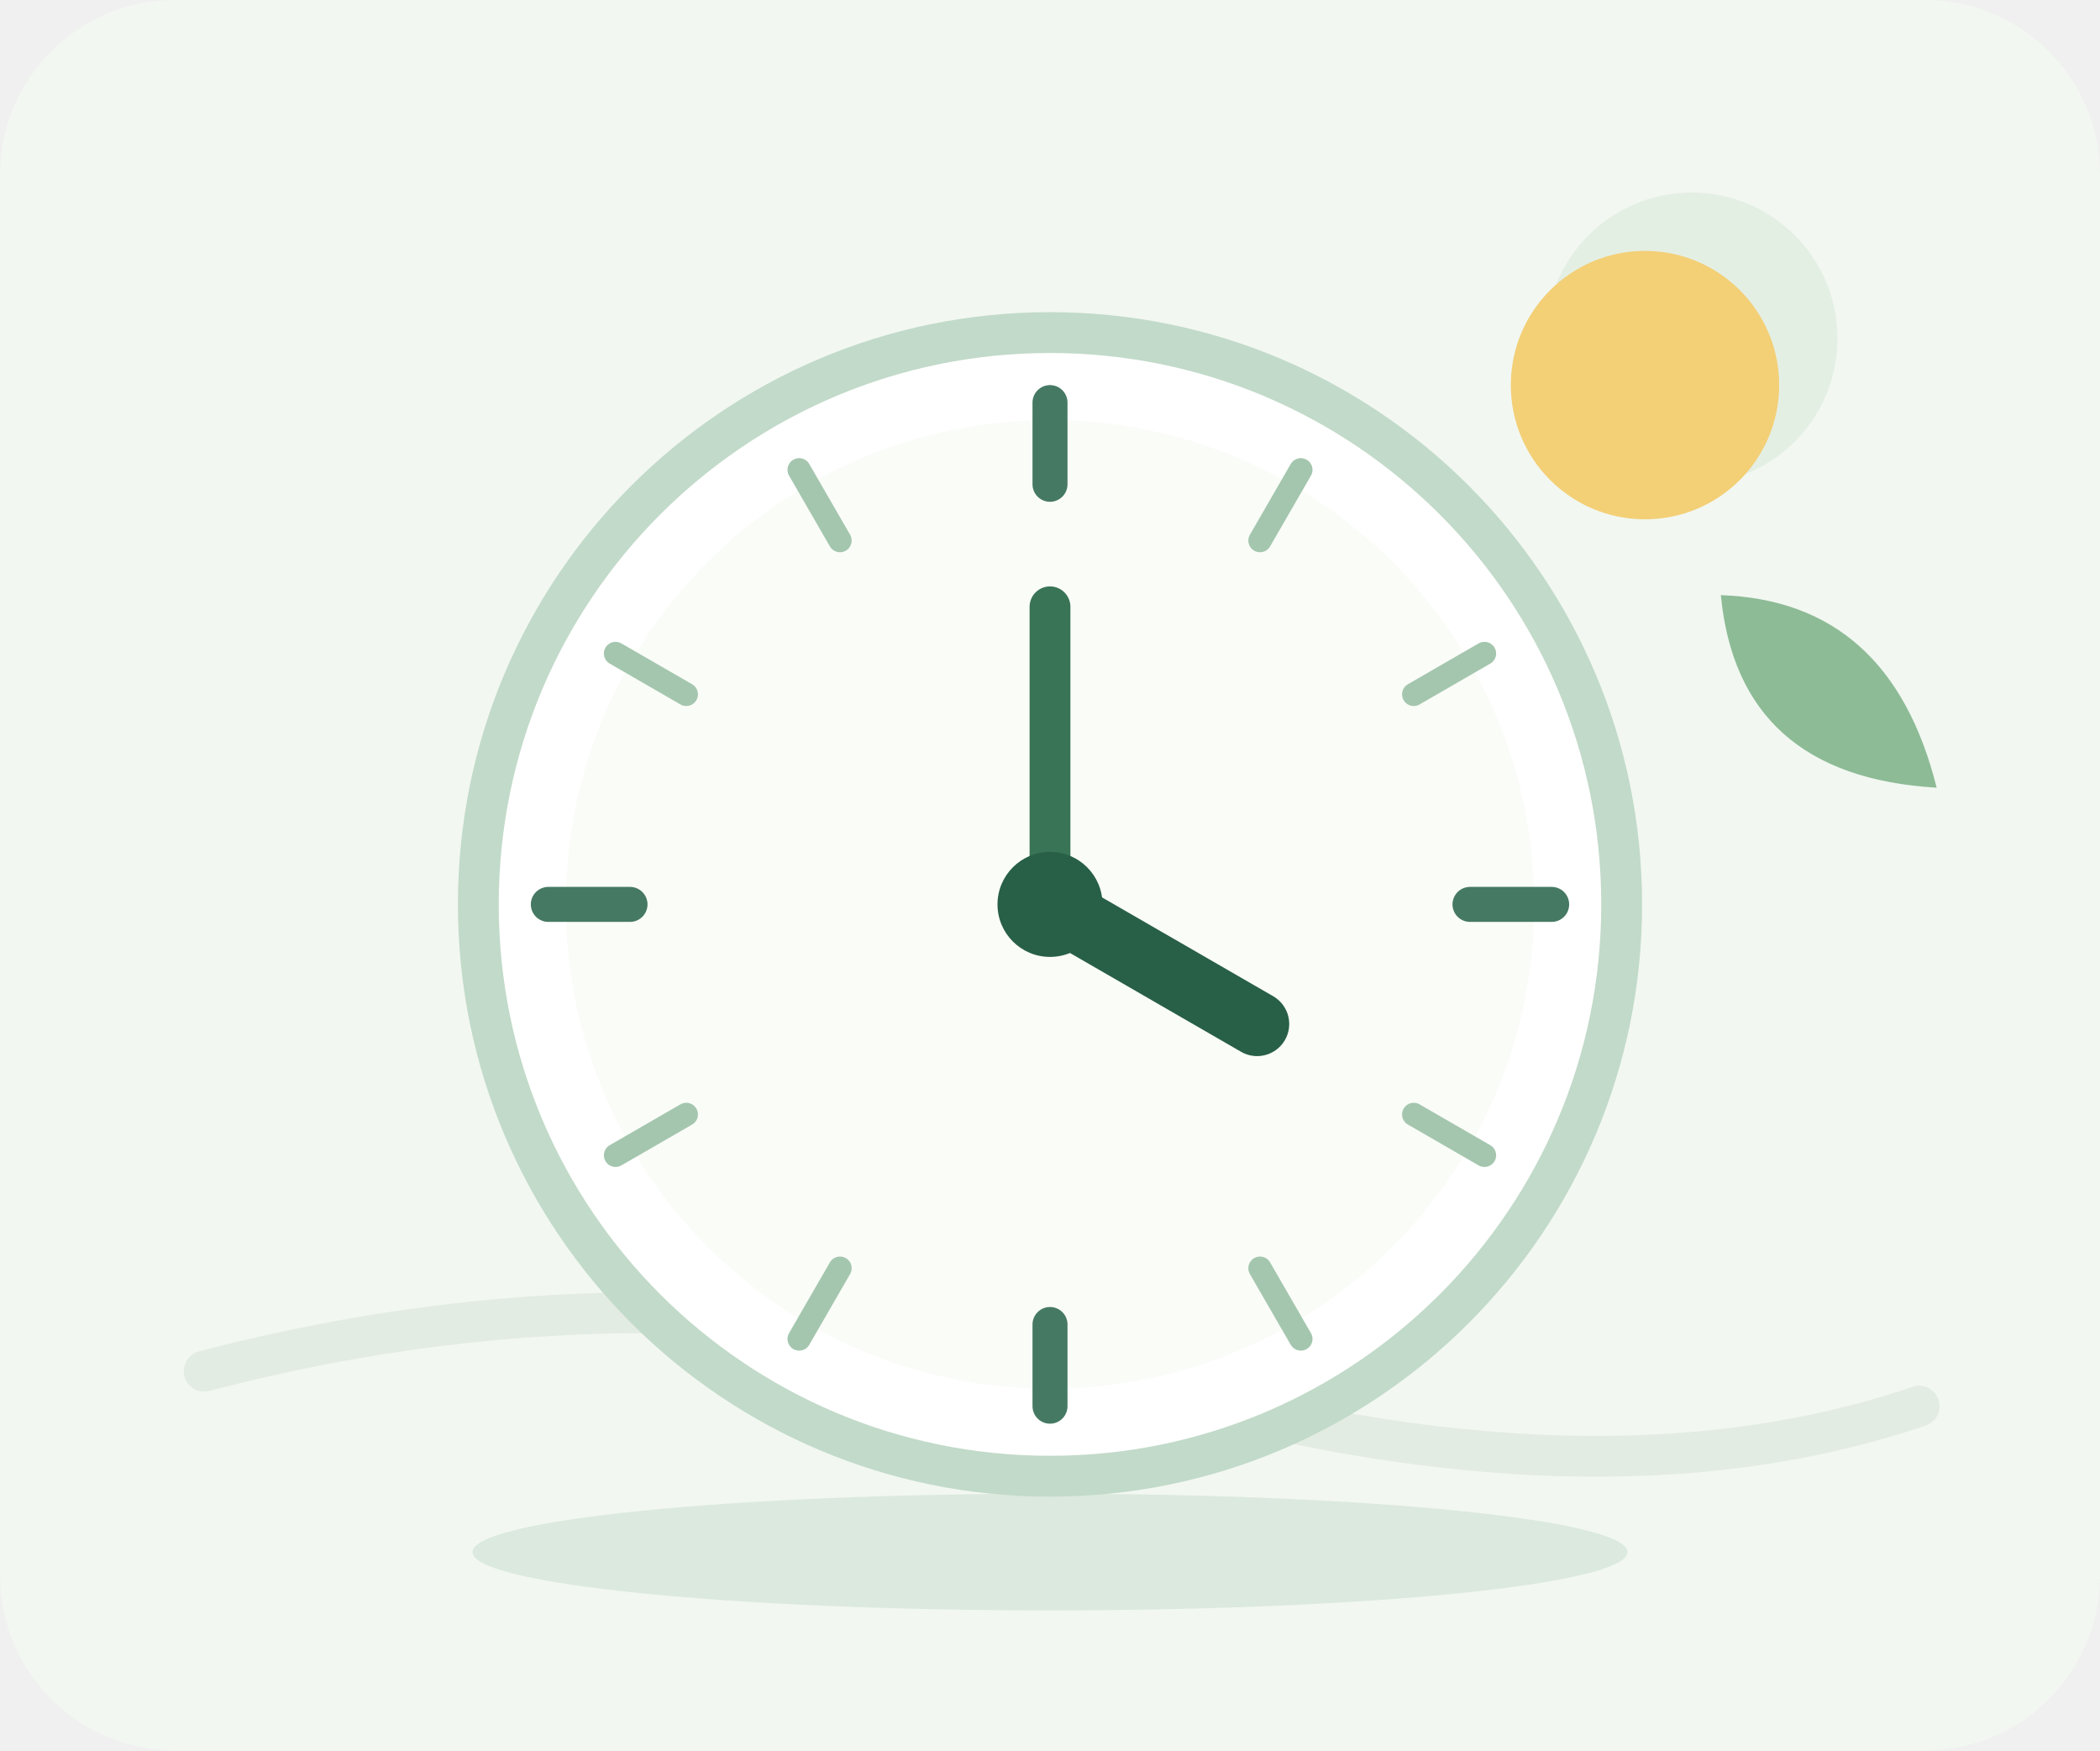
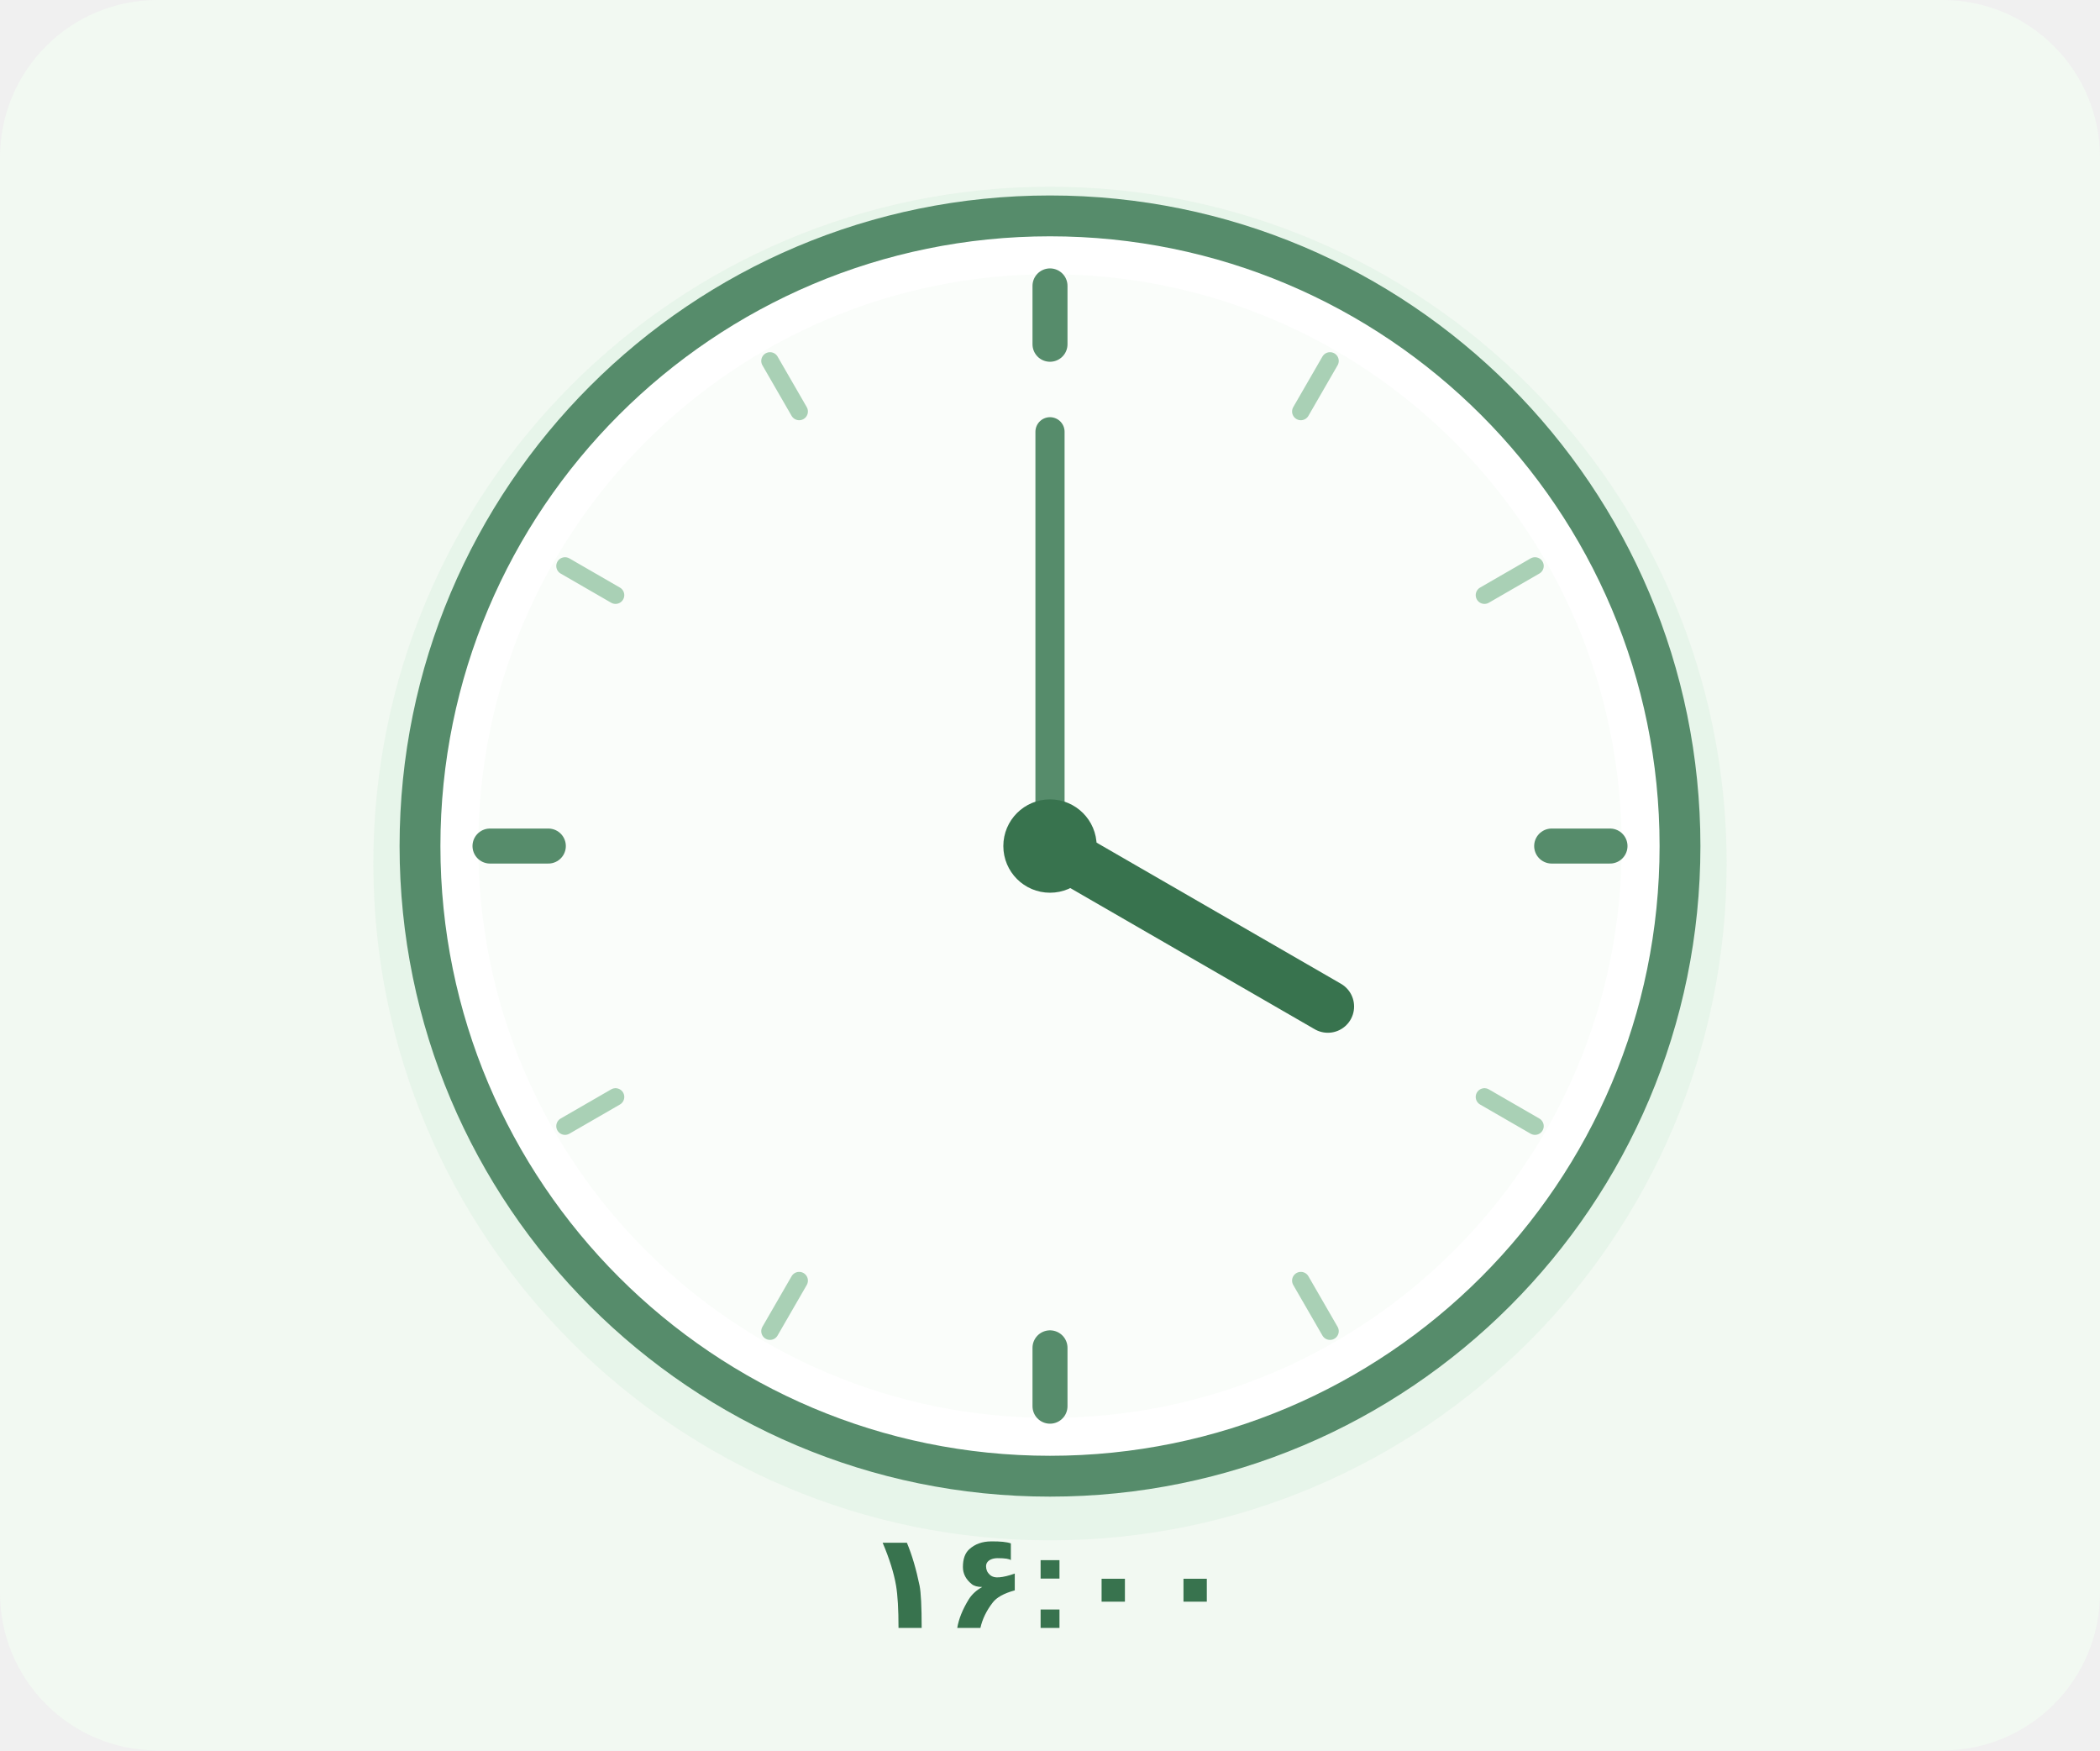
- <svg xmlns="http://www.w3.org/2000/svg" viewBox="0 0 360 300" role="img">
-   <rect width="360" height="300" rx="30" fill="#F2F7F1" />
-   <circle cx="290" cy="58" r="25" fill="#E4EFE4" />
-   <path d="M35 235Q115 214 194 237T329 241" fill="none" stroke="#E3ECE2" stroke-width="7" stroke-linecap="round" />
-   <ellipse cx="180" cy="266" rx="99" ry="10" fill="#DCE9DE" />
-   <circle cx="180" cy="155" r="98" fill="#FFFFFF" stroke="#C2DAC9" stroke-width="7" />
-   <circle cx="180" cy="155" r="83" fill="#FAFCF8" />
-   <line x1="180" y1="69" x2="180" y2="83" stroke="#457963" stroke-width="6" stroke-linecap="round" transform="rotate(0 180 155)" />
-   <line x1="180" y1="69" x2="180" y2="83" stroke="#A4C6AE" stroke-width="4" stroke-linecap="round" transform="rotate(30 180 155)" />
-   <line x1="180" y1="69" x2="180" y2="83" stroke="#A4C6AE" stroke-width="4" stroke-linecap="round" transform="rotate(60 180 155)" />
-   <line x1="180" y1="69" x2="180" y2="83" stroke="#457963" stroke-width="6" stroke-linecap="round" transform="rotate(90 180 155)" />
-   <line x1="180" y1="69" x2="180" y2="83" stroke="#A4C6AE" stroke-width="4" stroke-linecap="round" transform="rotate(120 180 155)" />
-   <line x1="180" y1="69" x2="180" y2="83" stroke="#A4C6AE" stroke-width="4" stroke-linecap="round" transform="rotate(150 180 155)" />
-   <line x1="180" y1="69" x2="180" y2="83" stroke="#457963" stroke-width="6" stroke-linecap="round" transform="rotate(180 180 155)" />
-   <line x1="180" y1="69" x2="180" y2="83" stroke="#A4C6AE" stroke-width="4" stroke-linecap="round" transform="rotate(210 180 155)" />
-   <line x1="180" y1="69" x2="180" y2="83" stroke="#A4C6AE" stroke-width="4" stroke-linecap="round" transform="rotate(240 180 155)" />
-   <line x1="180" y1="69" x2="180" y2="83" stroke="#457963" stroke-width="6" stroke-linecap="round" transform="rotate(270 180 155)" />
-   <line x1="180" y1="69" x2="180" y2="83" stroke="#A4C6AE" stroke-width="4" stroke-linecap="round" transform="rotate(300 180 155)" />
-   <line x1="180" y1="69" x2="180" y2="83" stroke="#A4C6AE" stroke-width="4" stroke-linecap="round" transform="rotate(330 180 155)" />
-   <path d="M180 155V104" stroke="#397457" stroke-width="7" stroke-linecap="round" />
-   <path d="M180 155V114" stroke="#285F47" stroke-width="11" stroke-linecap="round" transform="rotate(120 180 155)" />
-   <circle cx="180" cy="155" r="9" fill="#285F47" />
-   <circle cx="282" cy="66" r="23" fill="#F3CF76" />
-   <path d="M295 102q29 1 37 33q-34-2-37-33Z" fill="#8DBB96" />
+ <svg xmlns="http://www.w3.org/2000/svg" viewBox="0 0 360 300" role="img" aria-label="۱۶:۰۰">
+   <rect width="360" height="300" rx="27" fill="#F2F9F2" />
+   <circle cx="180" cy="148" r="116" fill="#E2F2E6" opacity=".65" />
+   <circle cx="180" cy="145" r="108" fill="#FFFFFF" stroke="#568C6B" stroke-width="7" />
+   <circle cx="180" cy="145" r="98" fill="#FAFDFA" />
+   <line x1="180.00" y1="59.00" x2="180.00" y2="49.00" stroke="#568C6B" stroke-width="6" stroke-linecap="round" />
+   <line x1="223.00" y1="70.52" x2="228.00" y2="61.86" stroke="#A9D0B5" stroke-width="3" stroke-linecap="round" />
+   <line x1="254.48" y1="102.00" x2="263.14" y2="97.00" stroke="#A9D0B5" stroke-width="3" stroke-linecap="round" />
+   <line x1="266.00" y1="145.00" x2="276.00" y2="145.00" stroke="#568C6B" stroke-width="6" stroke-linecap="round" />
+   <line x1="254.48" y1="188.00" x2="263.14" y2="193.00" stroke="#A9D0B5" stroke-width="3" stroke-linecap="round" />
+   <line x1="223.00" y1="219.48" x2="228.00" y2="228.14" stroke="#A9D0B5" stroke-width="3" stroke-linecap="round" />
+   <line x1="180.00" y1="231.00" x2="180.00" y2="241.00" stroke="#568C6B" stroke-width="6" stroke-linecap="round" />
+   <line x1="137.00" y1="219.48" x2="132.00" y2="228.14" stroke="#A9D0B5" stroke-width="3" stroke-linecap="round" />
+   <line x1="105.52" y1="188.00" x2="96.86" y2="193.00" stroke="#A9D0B5" stroke-width="3" stroke-linecap="round" />
+   <line x1="94.00" y1="145.00" x2="84.00" y2="145.00" stroke="#568C6B" stroke-width="6" stroke-linecap="round" />
+   <line x1="105.52" y1="102.00" x2="96.86" y2="97.00" stroke="#A9D0B5" stroke-width="3" stroke-linecap="round" />
+   <line x1="137.00" y1="70.52" x2="132.00" y2="61.86" stroke="#A9D0B5" stroke-width="3" stroke-linecap="round" />
+   <line x1="180" y1="145" x2="180" y2="74" stroke="#568C6B" stroke-width="5" stroke-linecap="round" />
+   <line x1="180" y1="145" x2="227.63" y2="172.50" stroke="#38734E" stroke-width="9" stroke-linecap="round" />
+   <circle cx="180" cy="145" r="8" fill="#38734E" />
+   <text x="180" y="279" text-anchor="middle" font-family="Tahoma,Arial,sans-serif" fill="#38734E" font-size="23" font-weight="bold">۱۶:۰۰</text>
</svg>
